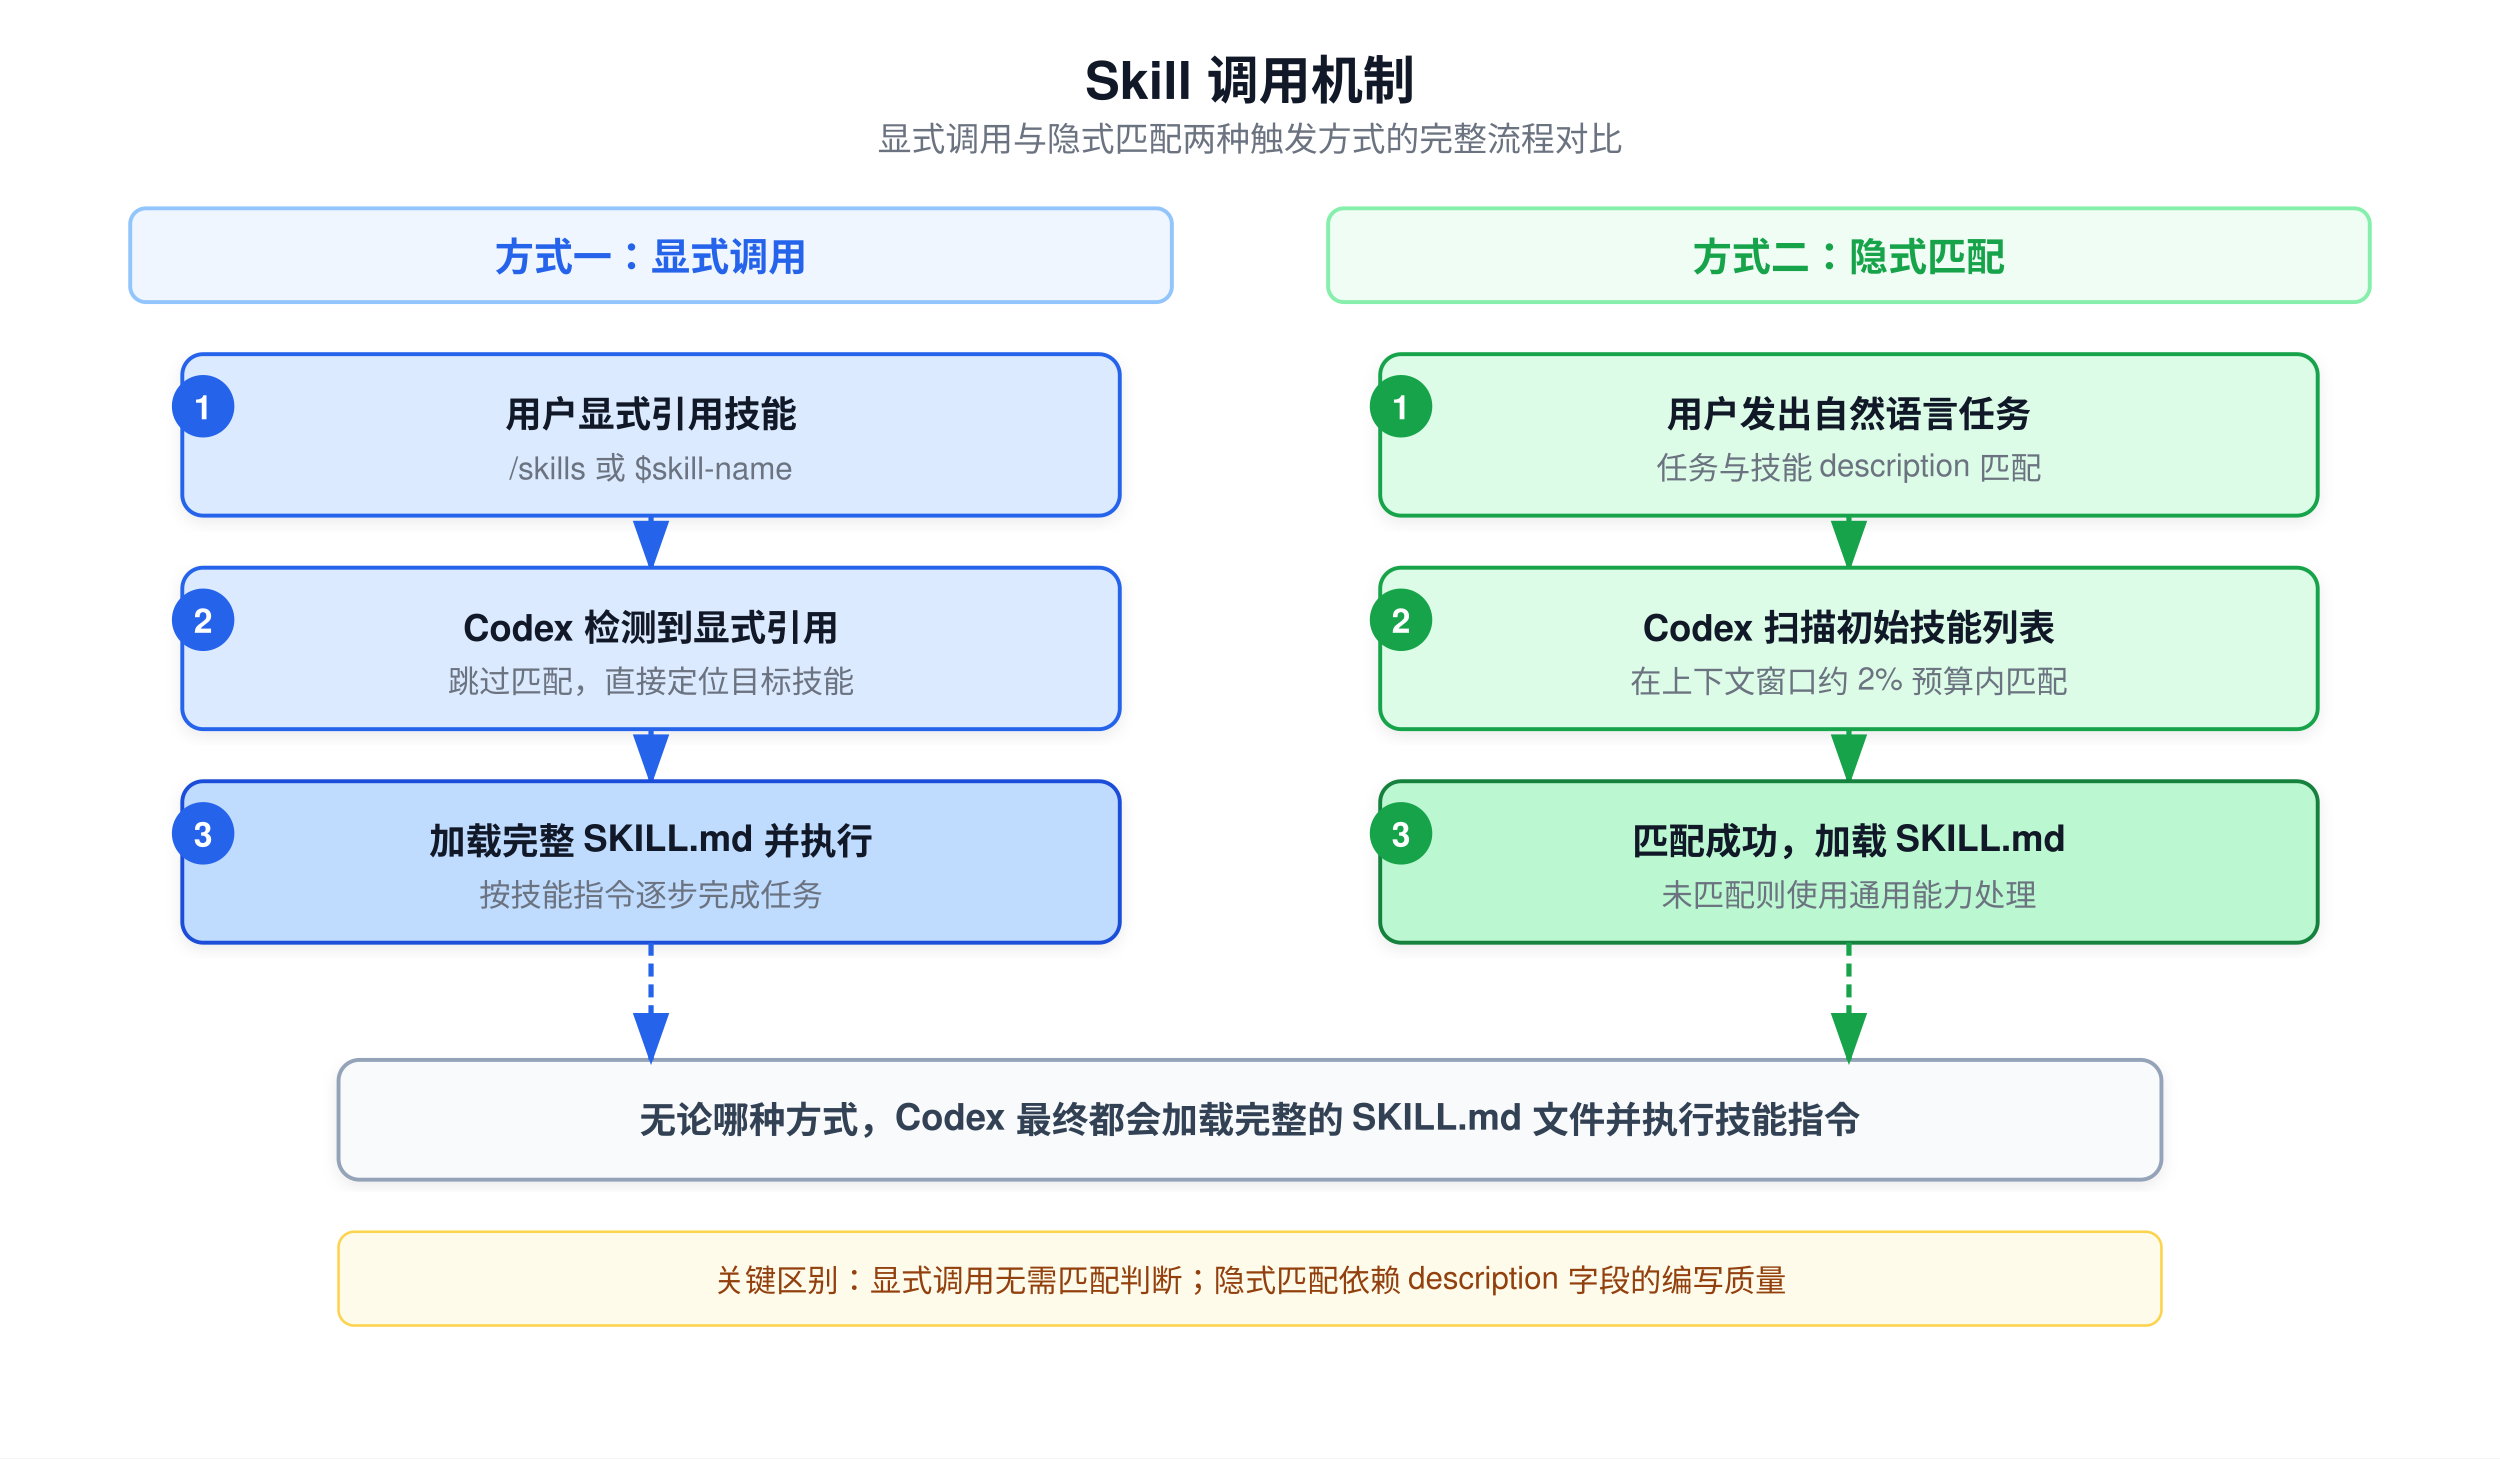
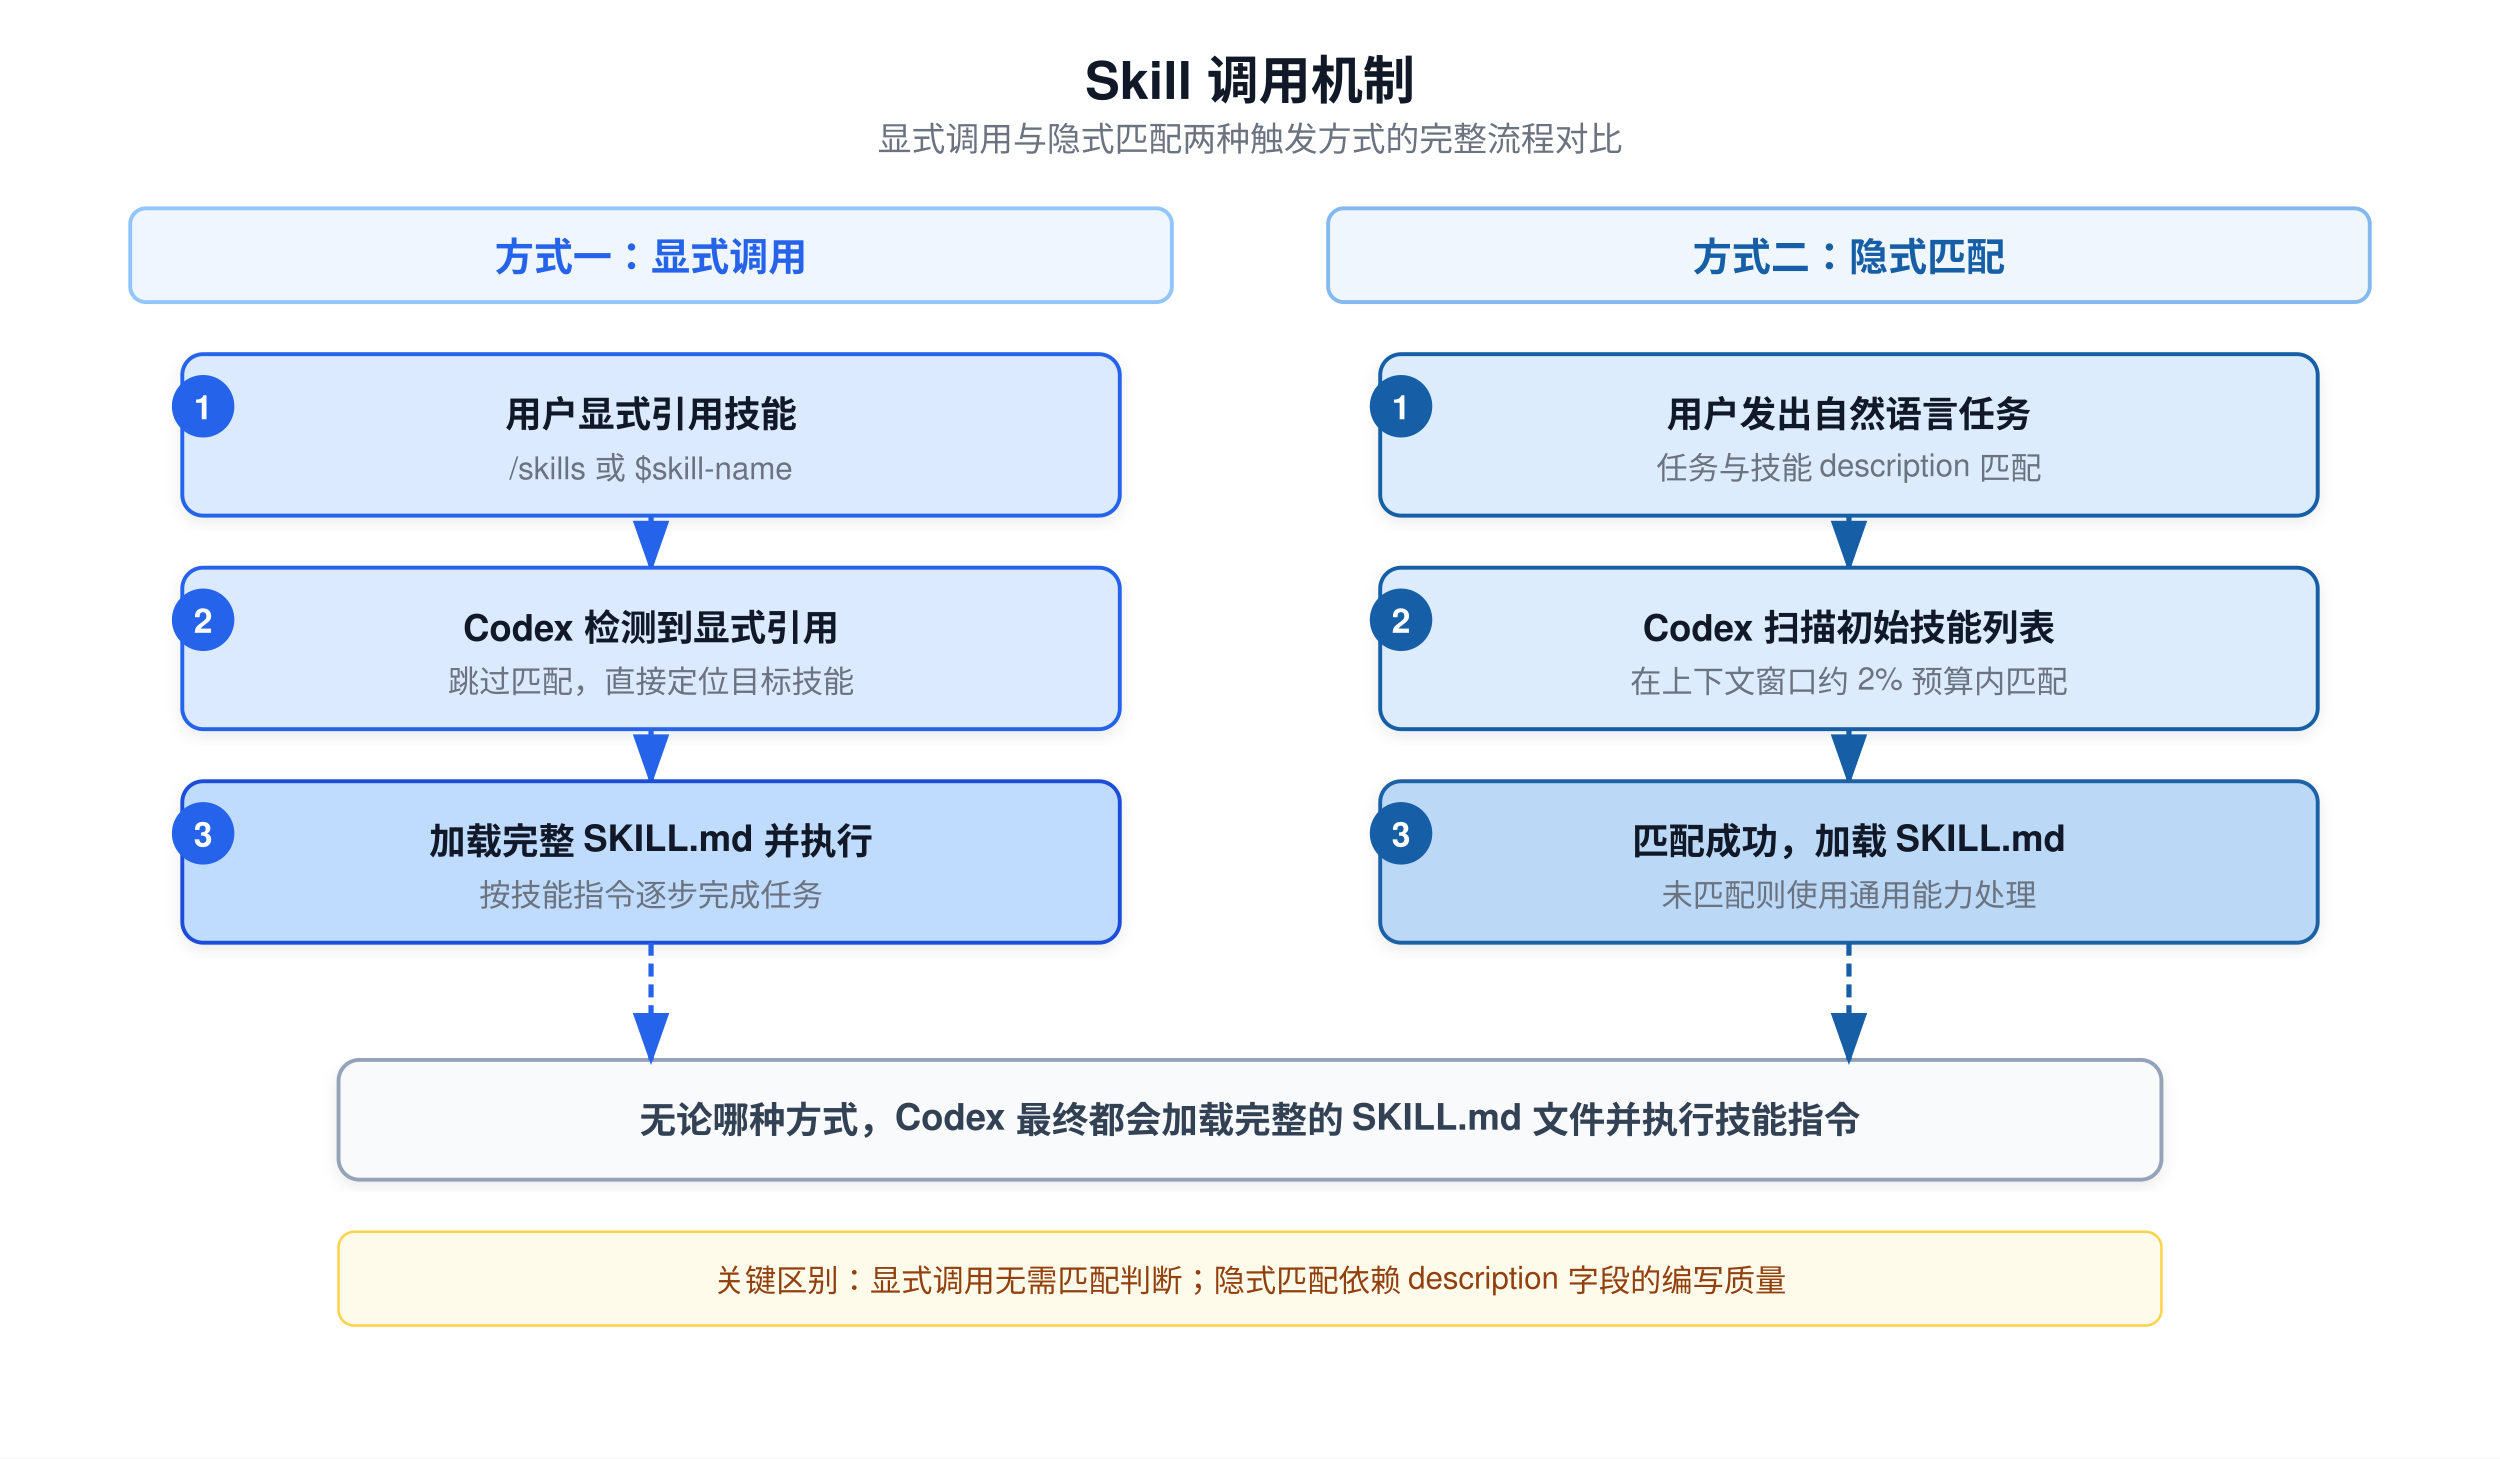
<svg xmlns="http://www.w3.org/2000/svg" viewBox="0 0 960 560" width="960" height="560">
  <style>
    text { font-family: "Helvetica Neue", Helvetica, Arial, "PingFang SC", "Microsoft YaHei", "SimHei", sans-serif; }
  </style>
  <defs>
    <marker id="arrow-blue" markerWidth="10" markerHeight="7" refX="9" refY="3.5" orient="auto">
      <polygon points="0 0, 10 3.5, 0 7" fill="#2563eb" />
    </marker>
    <marker id="arrow-green" markerWidth="10" markerHeight="7" refX="9" refY="3.5" orient="auto">
-       <polygon points="0 0, 10 3.5, 0 7" fill="#16a34a" />
+       <polygon points="0 0, 10 3.5, 0 7" fill="#165EA6" />
    </marker>
    <filter id="shadow" x="-5%" y="-5%" width="115%" height="115%">
      <feDropShadow dx="0" dy="2" stdDeviation="3" flood-color="#000000" flood-opacity="0.08" />
    </filter>
  </defs>
  <rect width="960" height="560" fill="#ffffff" />
  <text x="480" y="38" text-anchor="middle" font-size="20" font-weight="600" fill="#111827">Skill 调用机制</text>
  <text x="480" y="58" text-anchor="middle" font-size="13" fill="#6b7280">显式调用与隐式匹配两种触发方式的完整流程对比</text>
  <rect x="50" y="80" width="400" height="36" rx="6" fill="#eff6ff" stroke="#93c5fd" stroke-width="1.5" />
  <text x="250" y="104" text-anchor="middle" font-size="15" font-weight="600" fill="#2563eb">方式一：显式调用</text>
-   <rect x="510" y="80" width="400" height="36" rx="6" fill="#f0fdf4" stroke="#86efac" stroke-width="1.5" />
-   <text x="710" y="104" text-anchor="middle" font-size="15" font-weight="600" fill="#16a34a">方式二：隐式匹配</text>
+   <rect x="510" y="80" width="400" height="36" rx="6" fill="#F0F6FD" stroke="#83B9EF" stroke-width="1.5" />
+   <text x="710" y="104" text-anchor="middle" font-size="15" font-weight="600" fill="#165EA6">方式二：隐式匹配</text>
  <rect x="70" y="136" width="360" height="62" rx="8" fill="#dbeafe" stroke="#2563eb" stroke-width="1.5" filter="url(#shadow)" />
  <text x="250" y="164" text-anchor="middle" font-size="14" font-weight="600" fill="#111827">用户显式引用技能</text>
  <text x="250" y="184" text-anchor="middle" font-size="12" fill="#6b7280">/skills 或 $skill-name</text>
  <line x1="250" y1="198" x2="250" y2="218" stroke="#2563eb" stroke-width="2" marker-end="url(#arrow-blue)" />
  <rect x="70" y="218" width="360" height="62" rx="8" fill="#dbeafe" stroke="#2563eb" stroke-width="1.5" filter="url(#shadow)" />
  <text x="250" y="246" text-anchor="middle" font-size="14" font-weight="600" fill="#111827">Codex 检测到显式引用</text>
  <text x="250" y="266" text-anchor="middle" font-size="12" fill="#6b7280">跳过匹配，直接定位目标技能</text>
  <line x1="250" y1="280" x2="250" y2="300" stroke="#2563eb" stroke-width="2" marker-end="url(#arrow-blue)" />
  <rect x="70" y="300" width="360" height="62" rx="8" fill="#bfdbfe" stroke="#1d4ed8" stroke-width="1.5" filter="url(#shadow)" />
  <text x="250" y="328" text-anchor="middle" font-size="14" font-weight="600" fill="#111827">加载完整 SKILL.md 并执行</text>
  <text x="250" y="348" text-anchor="middle" font-size="12" fill="#6b7280">按技能指令逐步完成任务</text>
-   <rect x="530" y="136" width="360" height="62" rx="8" fill="#dcfce7" stroke="#16a34a" stroke-width="1.5" filter="url(#shadow)" />
+   <rect x="530" y="136" width="360" height="62" rx="8" fill="#DCECFC" stroke="#165EA6" stroke-width="1.5" filter="url(#shadow)" />
  <text x="710" y="164" text-anchor="middle" font-size="14" font-weight="600" fill="#111827">用户发出自然语言任务</text>
  <text x="710" y="184" text-anchor="middle" font-size="12" fill="#6b7280">任务与技能 description 匹配</text>
-   <line x1="710" y1="198" x2="710" y2="218" stroke="#16a34a" stroke-width="2" marker-end="url(#arrow-green)" />
-   <rect x="530" y="218" width="360" height="62" rx="8" fill="#dcfce7" stroke="#16a34a" stroke-width="1.5" filter="url(#shadow)" />
+   <line x1="710" y1="198" x2="710" y2="218" stroke="#165EA6" stroke-width="2" marker-end="url(#arrow-green)" />
+   <rect x="530" y="218" width="360" height="62" rx="8" fill="#DCECFC" stroke="#165EA6" stroke-width="1.5" filter="url(#shadow)" />
  <text x="710" y="246" text-anchor="middle" font-size="14" font-weight="600" fill="#111827">Codex 扫描初始技能列表</text>
  <text x="710" y="266" text-anchor="middle" font-size="12" fill="#6b7280">在上下文窗口约 2% 预算内匹配</text>
-   <line x1="710" y1="280" x2="710" y2="300" stroke="#16a34a" stroke-width="2" marker-end="url(#arrow-green)" />
-   <rect x="530" y="300" width="360" height="62" rx="8" fill="#bbf7d0" stroke="#15803d" stroke-width="1.5" filter="url(#shadow)" />
+   <line x1="710" y1="280" x2="710" y2="300" stroke="#165EA6" stroke-width="2" marker-end="url(#arrow-green)" />
+   <rect x="530" y="300" width="360" height="62" rx="8" fill="#BBD9F7" stroke="#1B60A6" stroke-width="1.5" filter="url(#shadow)" />
  <text x="710" y="328" text-anchor="middle" font-size="14" font-weight="600" fill="#111827">匹配成功，加载 SKILL.md</text>
  <text x="710" y="348" text-anchor="middle" font-size="12" fill="#6b7280">未匹配则使用通用能力处理</text>
  <circle cx="78" cy="156" r="12" fill="#2563eb" />
  <text x="78" y="161" text-anchor="middle" font-size="13" font-weight="700" fill="#ffffff">1</text>
  <circle cx="78" cy="238" r="12" fill="#2563eb" />
  <text x="78" y="243" text-anchor="middle" font-size="13" font-weight="700" fill="#ffffff">2</text>
  <circle cx="78" cy="320" r="12" fill="#2563eb" />
  <text x="78" y="325" text-anchor="middle" font-size="13" font-weight="700" fill="#ffffff">3</text>
-   <circle cx="538" cy="156" r="12" fill="#16a34a" />
+   <circle cx="538" cy="156" r="12" fill="#165EA6" />
  <text x="538" y="161" text-anchor="middle" font-size="13" font-weight="700" fill="#ffffff">1</text>
-   <circle cx="538" cy="238" r="12" fill="#16a34a" />
+   <circle cx="538" cy="238" r="12" fill="#165EA6" />
  <text x="538" y="243" text-anchor="middle" font-size="13" font-weight="700" fill="#ffffff">2</text>
-   <circle cx="538" cy="320" r="12" fill="#16a34a" />
+   <circle cx="538" cy="320" r="12" fill="#165EA6" />
  <text x="538" y="325" text-anchor="middle" font-size="13" font-weight="700" fill="#ffffff">3</text>
  <line x1="250" y1="362" x2="250" y2="397" stroke="#2563eb" stroke-width="2" stroke-dasharray="5,3" />
-   <line x1="710" y1="362" x2="710" y2="397" stroke="#16a34a" stroke-width="2" stroke-dasharray="5,3" />
+   <line x1="710" y1="362" x2="710" y2="397" stroke="#165EA6" stroke-width="2" stroke-dasharray="5,3" />
  <rect x="130" y="407" width="700" height="46" rx="8" fill="#f8fafc" stroke="#94a3b8" stroke-width="1.5" filter="url(#shadow)" />
  <text x="480" y="435" text-anchor="middle" font-size="14" font-weight="600" fill="#334155">无论哪种方式，Codex 最终都会加载完整的 SKILL.md 文件并执行技能指令</text>
  <line x1="250" y1="397" x2="250" y2="407" stroke="#2563eb" stroke-width="2" marker-end="url(#arrow-blue)" />
-   <line x1="710" y1="397" x2="710" y2="407" stroke="#16a34a" stroke-width="2" marker-end="url(#arrow-green)" />
+   <line x1="710" y1="397" x2="710" y2="407" stroke="#165EA6" stroke-width="2" marker-end="url(#arrow-green)" />
  <rect x="130" y="473" width="700" height="36" rx="6" fill="#fffbeb" stroke="#fcd34d" stroke-width="1" />
  <text x="480" y="496" text-anchor="middle" font-size="12" fill="#92400e">关键区别：显式调用无需匹配判断；隐式匹配依赖 description 字段的编写质量</text>
</svg>
